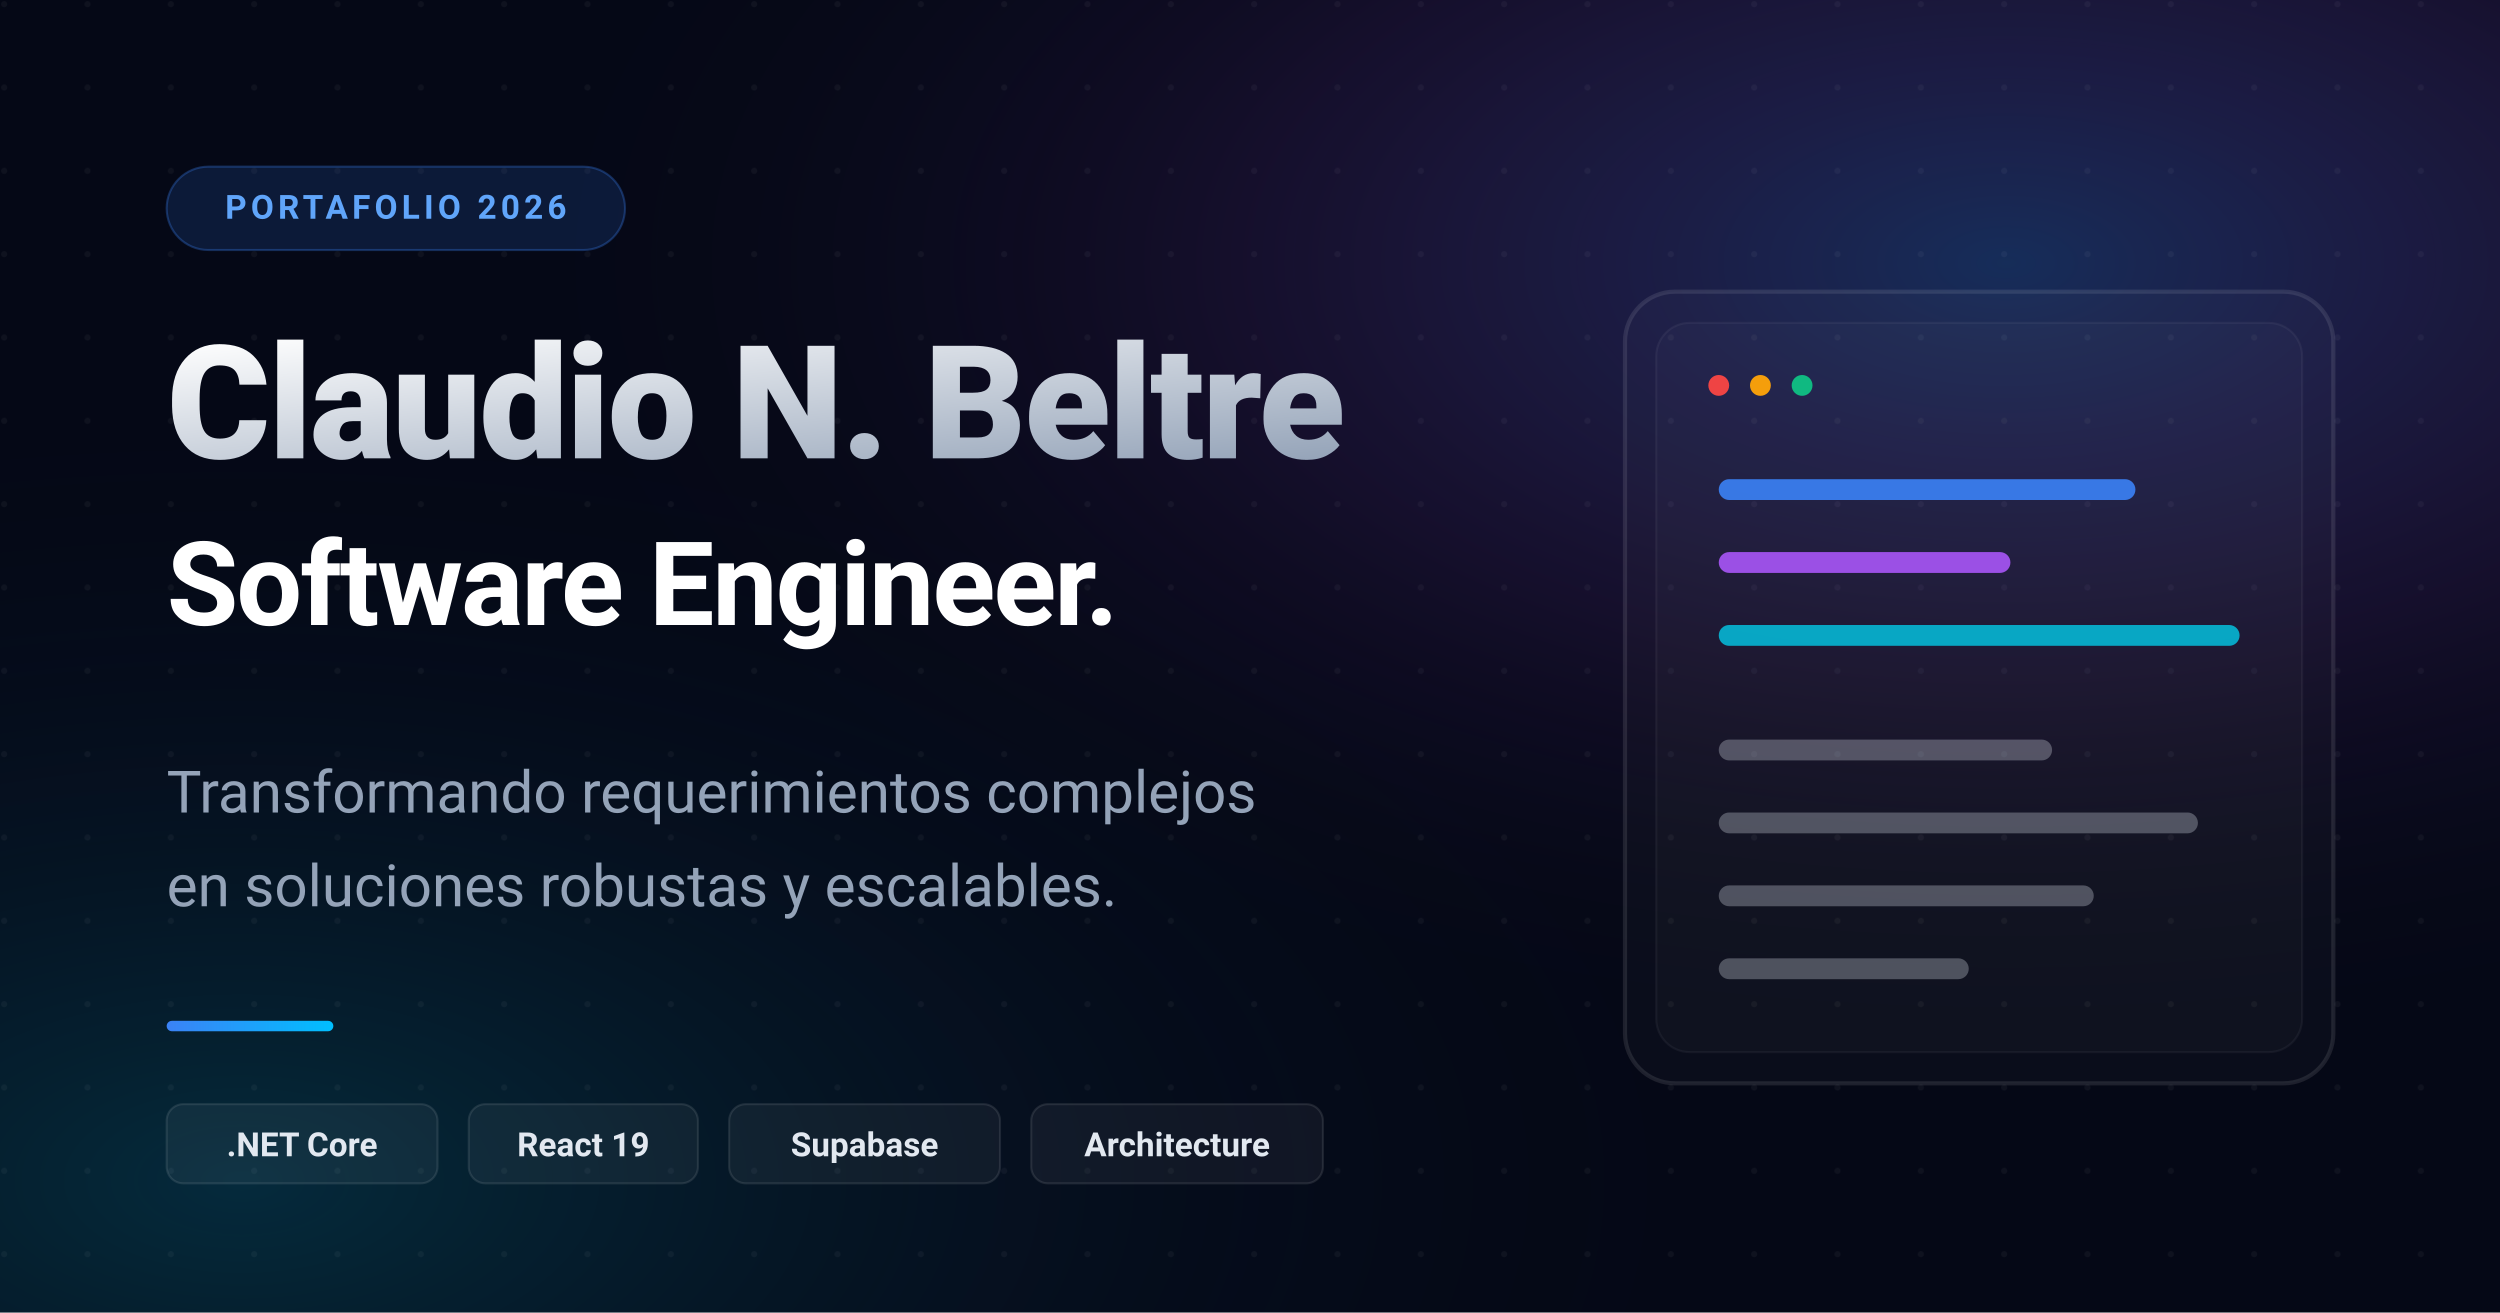
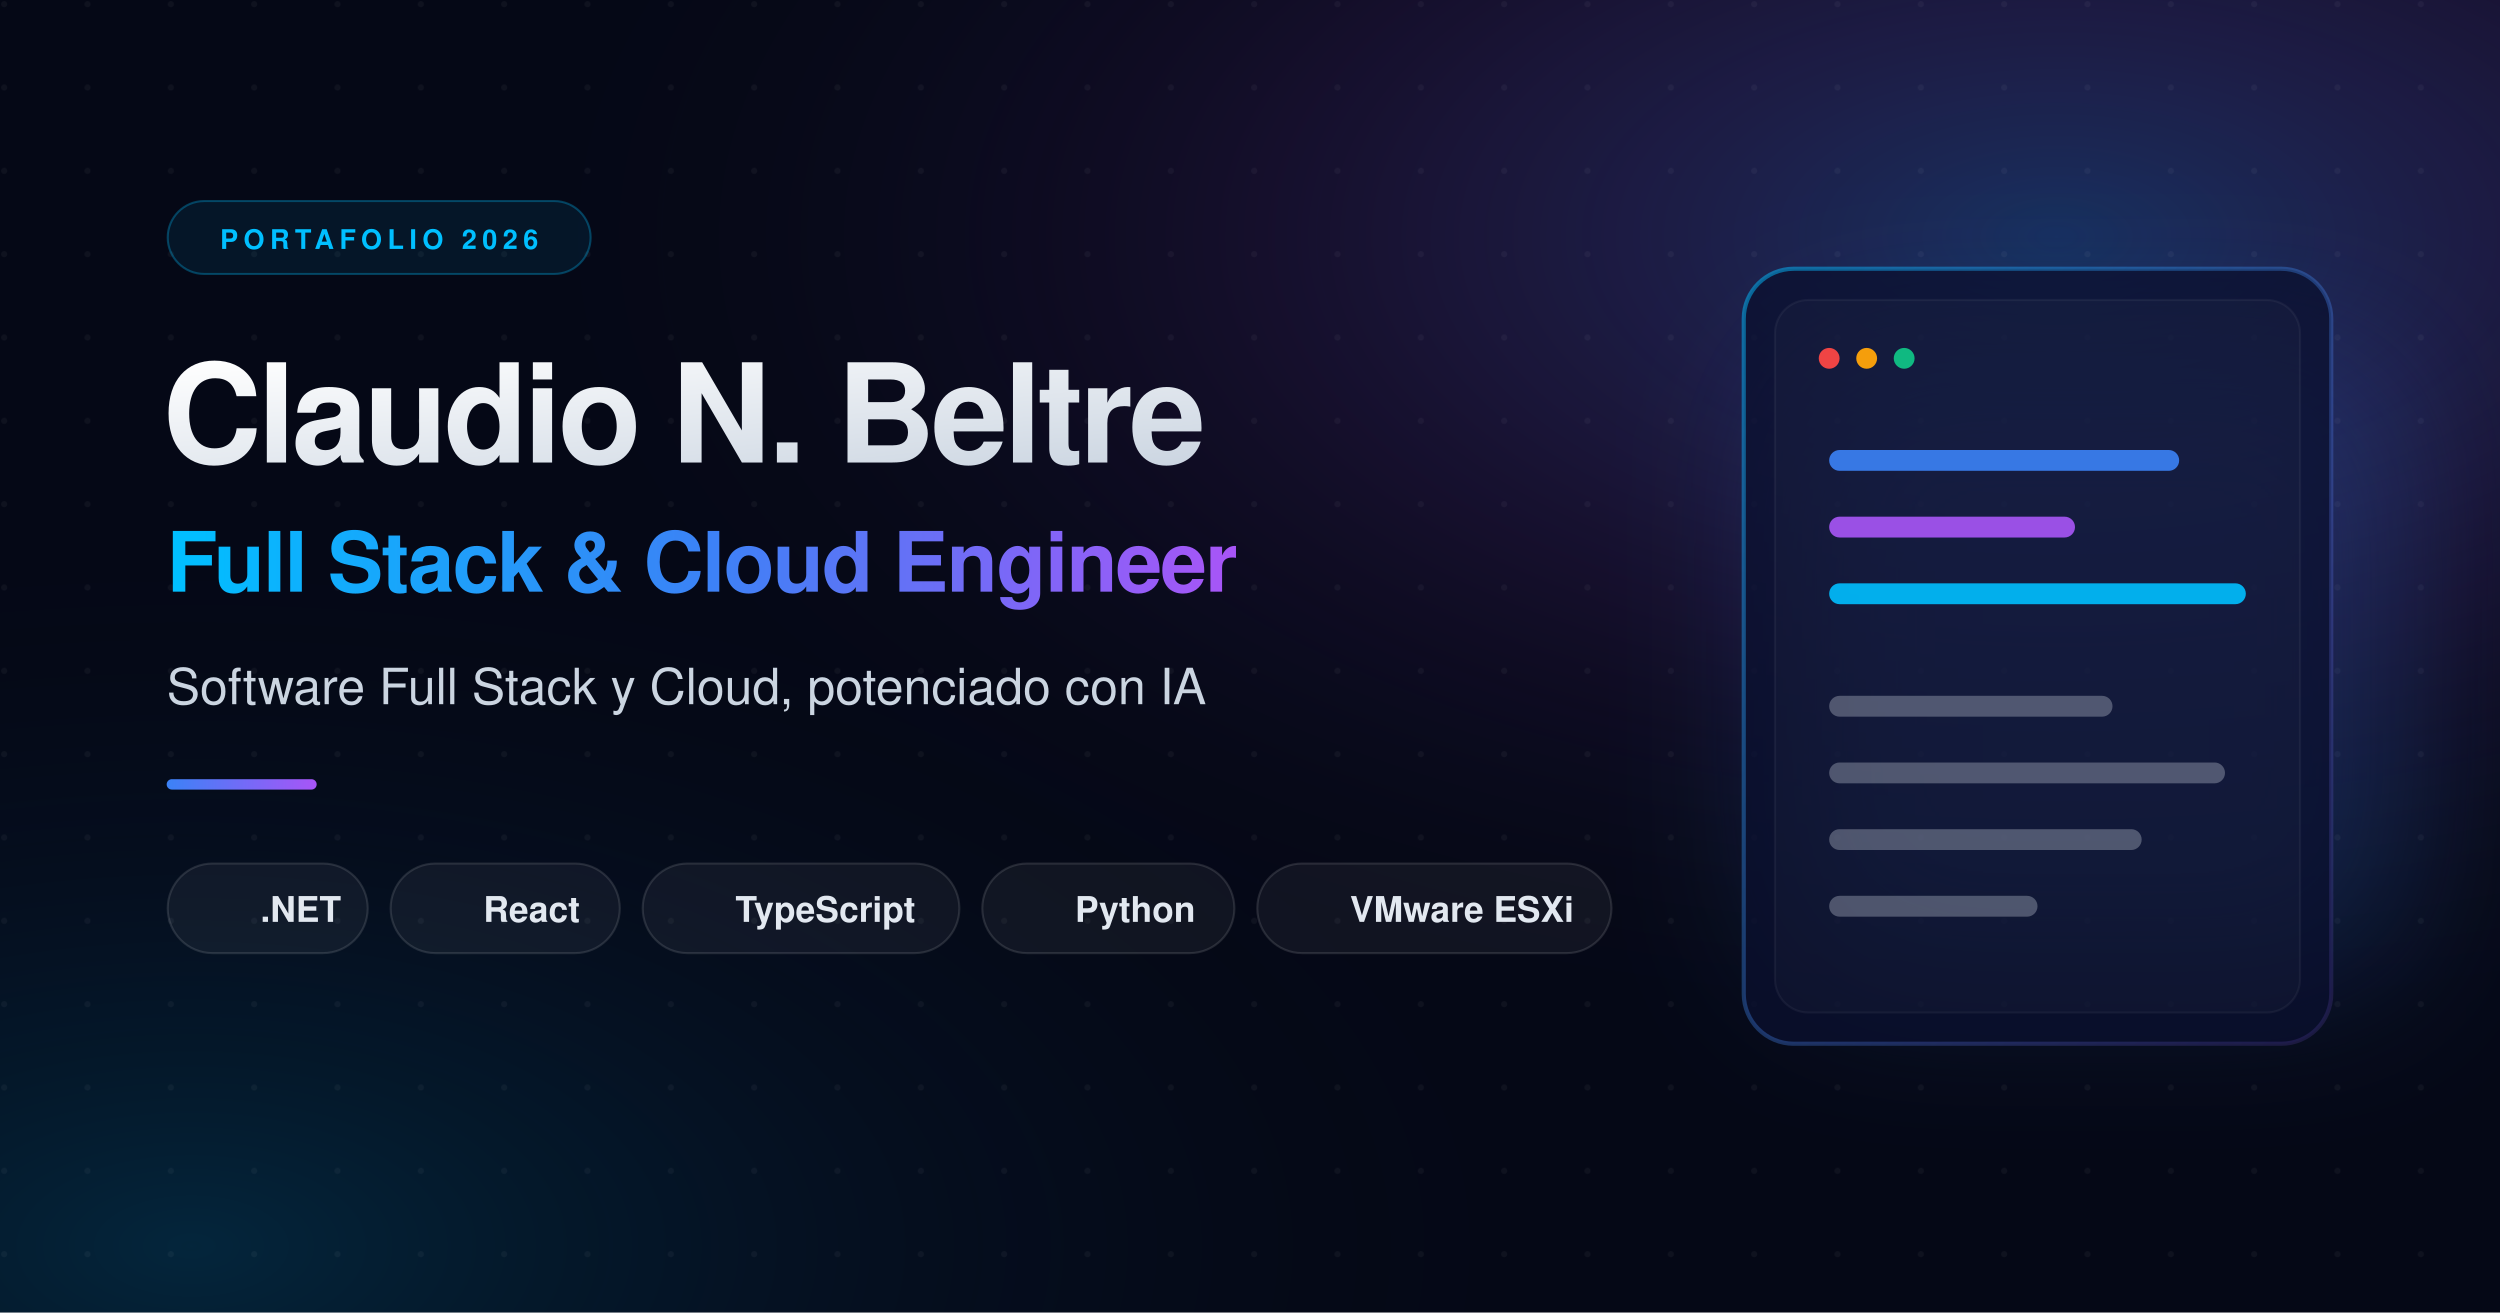
<svg xmlns="http://www.w3.org/2000/svg" width="1200" height="630" viewBox="0 0 1200 630">
  <defs>
-     <radialGradient id="glow" cx="80%" cy="20%" r="60%">
-       <stop offset="0%" stop-color="#3B82F6" stop-opacity="0.3" />
-       <stop offset="50%" stop-color="#A855F7" stop-opacity="0.1" />
+     <radialGradient id="glow" cx="82%" cy="18%" r="62%">
+       <stop offset="0%" stop-color="#3B82F6" stop-opacity="0.32" />
+       <stop offset="50%" stop-color="#A855F7" stop-opacity="0.10" />
      <stop offset="100%" stop-color="#050816" stop-opacity="0" />
    </radialGradient>
-     <radialGradient id="glow2" cx="10%" cy="90%" r="60%">
-       <stop offset="0%" stop-color="#06B6D4" stop-opacity="0.2" />
+     <radialGradient id="glow2" cx="8%" cy="95%" r="55%">
+       <stop offset="0%" stop-color="#00BFFF" stop-opacity="0.16" />
      <stop offset="100%" stop-color="#050816" stop-opacity="0" />
    </radialGradient>
    <pattern id="grid" width="40" height="40" patternUnits="userSpaceOnUse">
-       <circle cx="2" cy="2" r="1.5" fill="rgba(255,255,255,0.04)" />
+       <circle cx="2" cy="2" r="1.5" fill="#FFFFFF" fill-opacity="0.04" />
    </pattern>
-     <linearGradient id="text-grad" x1="0%" y1="0%" x2="100%" y2="100%">
-       <stop offset="0%" stop-color="#FFFFFF" />
-       <stop offset="100%" stop-color="#94A3B8" />
+     <linearGradient id="name" x1="0" y1="0" x2="1" y2="1">
+       <stop offset="0" stop-color="#FFFFFF" />
+       <stop offset="1" stop-color="#CBD5E1" />
    </linearGradient>
-     <linearGradient id="accent-grad" x1="0%" y1="0%" x2="100%" y2="0%">
-       <stop offset="0%" stop-color="#3B82F6" />
-       <stop offset="100%" stop-color="#00BFFF" />
+     <linearGradient id="title" x1="0" y1="0" x2="1" y2="0">
+       <stop offset="0" stop-color="#00BFFF" />
+       <stop offset="0.5" stop-color="#3B82F6" />
+       <stop offset="1" stop-color="#A855F7" />
    </linearGradient>
+     <linearGradient id="bar" x1="0" y1="0" x2="1" y2="0">
+       <stop offset="0" stop-color="#3B82F6" />
+       <stop offset="1" stop-color="#A855F7" />
+     </linearGradient>
+     <linearGradient id="cardStroke" x1="0" y1="0" x2="1" y2="1">
+       <stop offset="0" stop-color="#00BFFF" stop-opacity="0.5" />
+       <stop offset="1" stop-color="#8B5CF6" stop-opacity="0.15" />
+     </linearGradient>
+     <filter id="soft" x="-50%" y="-50%" width="200%" height="200%">
+       <feGaussianBlur stdDeviation="40" />
+     </filter>
  </defs>
  <rect width="1200" height="630" fill="#050816" />
  <rect width="1200" height="630" fill="url(#glow)" />
  <rect width="1200" height="630" fill="url(#glow2)" />
  <rect width="1200" height="630" fill="url(#grid)" />
-   <rect x="80" y="80" width="220" height="40" rx="20" fill="rgba(59, 130, 246, 0.15)" stroke="rgba(59, 130, 246, 0.3)" stroke-width="1" />
-   <text x="190" y="105" font-family="'Segoe UI', Roboto, Helvetica, Arial, sans-serif" font-size="16" font-weight="600" fill="#60A5FA" text-anchor="middle" letter-spacing="2">PORTAFOLIO 2026</text>
-   <text x="80" y="220" font-family="'Segoe UI', Roboto, Helvetica, Arial, sans-serif" font-size="76" font-weight="800" fill="url(#text-grad)" letter-spacing="-1">Claudio N. Beltre</text>
-   <text x="80" y="300" font-family="'Segoe UI', Roboto, Helvetica, Arial, sans-serif" font-size="56" font-weight="700" fill="#FFFFFF" letter-spacing="-1">Software Engineer.</text>
-   <text x="80" y="390" font-family="'Segoe UI', Roboto, Helvetica, Arial, sans-serif" font-size="28" font-weight="400" fill="#94A3B8">Transformando requerimientos complejos</text>
-   <text x="80" y="435" font-family="'Segoe UI', Roboto, Helvetica, Arial, sans-serif" font-size="28" font-weight="400" fill="#94A3B8">en soluciones robustas y escalables.</text>
-   <rect x="80" y="490" width="80" height="5" fill="url(#accent-grad)" rx="2.5" />
-   <g transform="translate(80, 530)">
-     <rect x="0" y="0" width="130" height="38" rx="8" fill="rgba(255,255,255,0.05)" stroke="rgba(255,255,255,0.1)" />
-     <text x="65" y="25" font-family="'Segoe UI', Roboto, Helvetica, Arial, sans-serif" font-size="16" font-weight="600" fill="#E2E8F0" text-anchor="middle">.NET Core</text>
-     <rect x="145" y="0" width="110" height="38" rx="8" fill="rgba(255,255,255,0.05)" stroke="rgba(255,255,255,0.1)" />
-     <text x="200" y="25" font-family="'Segoe UI', Roboto, Helvetica, Arial, sans-serif" font-size="16" font-weight="600" fill="#E2E8F0" text-anchor="middle">React 19</text>
-     <rect x="270" y="0" width="130" height="38" rx="8" fill="rgba(255,255,255,0.05)" stroke="rgba(255,255,255,0.1)" />
-     <text x="335" y="25" font-family="'Segoe UI', Roboto, Helvetica, Arial, sans-serif" font-size="16" font-weight="600" fill="#E2E8F0" text-anchor="middle">Supabase</text>
-     <rect x="415" y="0" width="140" height="38" rx="8" fill="rgba(255,255,255,0.05)" stroke="rgba(255,255,255,0.1)" />
-     <text x="485" y="25" font-family="'Segoe UI', Roboto, Helvetica, Arial, sans-serif" font-size="16" font-weight="600" fill="#E2E8F0" text-anchor="middle">Architecture</text>
+   <g font-family="Poppins, 'Segoe UI', Helvetica, Arial, sans-serif">
+     <rect x="80.5" y="96.5" width="203" height="35" rx="17.5" fill="#00BFFF" fill-opacity="0.08" stroke="#00BFFF" stroke-opacity="0.3" />
+     <text x="182" y="119.5" font-size="13" font-weight="700" fill="#00BFFF" text-anchor="middle" letter-spacing="2.6">PORTAFOLIO 2026</text>
+     <text x="78" y="222" font-size="66" font-weight="800" fill="url(#name)" letter-spacing="-2">Claudio N. Beltre</text>
+     <text x="80" y="284" font-size="40" font-weight="700" fill="url(#title)" letter-spacing="-0.8">Full Stack &amp; Cloud Engineer</text>
+     <text x="80" y="338" font-size="24" font-weight="400" fill="#CBD5E1">Software Full Stack y Cloud, potenciado con IA</text>
+     <rect x="80" y="374" width="72" height="5" rx="2.5" fill="url(#bar)" />
+     <g transform="translate(80,414)">
+       <g transform="translate(0,0)">
+         <rect x="0.5" y="0.5" width="96" height="43" rx="21.5" fill="#FFFFFF" fill-opacity="0.05" stroke="#FFFFFF" stroke-opacity="0.12" />
+         <image x="14" y="11" width="22" height="22" />
+         <text x="45" y="28.5" font-size="17" font-weight="600" fill="#E2E8F0">.NET</text>
+       </g>
+       <g transform="translate(107,0)">
+         <rect x="0.5" y="0.5" width="110" height="43" rx="21.5" fill="#FFFFFF" fill-opacity="0.05" stroke="#FFFFFF" stroke-opacity="0.12" />
+         <image x="14" y="11" width="22" height="22" />
+         <text x="45" y="28.5" font-size="17" font-weight="600" fill="#E2E8F0">React</text>
+       </g>
+       <g transform="translate(228,0)">
+         <rect x="0.5" y="0.5" width="152" height="43" rx="21.5" fill="#FFFFFF" fill-opacity="0.05" stroke="#FFFFFF" stroke-opacity="0.12" />
+         <image x="14" y="11" width="22" height="22" />
+         <text x="45" y="28.5" font-size="17" font-weight="600" fill="#E2E8F0">TypeScript</text>
+       </g>
+       <g transform="translate(391,0)">
+         <rect x="0.5" y="0.5" width="121" height="43" rx="21.5" fill="#FFFFFF" fill-opacity="0.05" stroke="#FFFFFF" stroke-opacity="0.12" />
+         <image x="14" y="11" width="22" height="22" />
+         <text x="45" y="28.5" font-size="17" font-weight="600" fill="#E2E8F0">Python</text>
+       </g>
+       <g transform="translate(523,0)">
+         <rect x="0.5" y="0.5" width="170" height="43" rx="21.5" fill="#FFFFFF" fill-opacity="0.05" stroke="#FFFFFF" stroke-opacity="0.12" />
+         <image x="14" y="11" width="22" height="22" />
+         <text x="45" y="28.5" font-size="17" font-weight="600" fill="#E2E8F0">VMware ESXi</text>
+       </g>
+     </g>
  </g>
-   <g transform="translate(780, 140)">
-     <rect x="0" y="0" width="340" height="380" rx="24" fill="rgba(255,255,255,0.02)" stroke="rgba(255,255,255,0.1)" stroke-width="2" />
-     <rect x="15" y="15" width="310" height="350" rx="16" fill="rgba(255,255,255,0.02)" stroke="rgba(255,255,255,0.05)" />
-     <circle cx="45" cy="45" r="5" fill="#EF4444" />
-     <circle cx="65" cy="45" r="5" fill="#F59E0B" />
-     <circle cx="85" cy="45" r="5" fill="#10B981" />
-     <rect x="45" y="90" width="200" height="10" rx="5" fill="#3B82F6" opacity="0.9" />
-     <rect x="45" y="125" width="140" height="10" rx="5" fill="#A855F7" opacity="0.9" />
-     <rect x="45" y="160" width="250" height="10" rx="5" fill="#06B6D4" opacity="0.9" />
-     <rect x="45" y="215" width="160" height="10" rx="5" fill="#E2E8F0" opacity="0.3" />
-     <rect x="45" y="250" width="230" height="10" rx="5" fill="#E2E8F0" opacity="0.3" />
-     <rect x="45" y="285" width="180" height="10" rx="5" fill="#E2E8F0" opacity="0.3" />
-     <rect x="45" y="320" width="120" height="10" rx="5" fill="#E2E8F0" opacity="0.3" />
+   <g transform="translate(836,128)">
+     <rect x="20" y="40" width="300" height="300" rx="40" fill="#3B82F6" opacity="0.22" filter="url(#soft)" />
+     <rect x="1" y="1" width="282" height="372" rx="24" fill="#0A0F2E" fill-opacity="0.75" stroke="url(#cardStroke)" stroke-width="2" />
+     <rect x="16" y="16" width="252" height="342" rx="16" fill="#FFFFFF" fill-opacity="0.02" stroke="#FFFFFF" stroke-opacity="0.05" />
+     <circle cx="42" cy="44" r="5" fill="#EF4444" />
+     <circle cx="60" cy="44" r="5" fill="#F59E0B" />
+     <circle cx="78" cy="44" r="5" fill="#10B981" />
+     <rect x="42" y="88" width="168" height="10" rx="5" fill="#3B82F6" opacity="0.9" />
+     <rect x="42" y="120" width="118" height="10" rx="5" fill="#A855F7" opacity="0.9" />
+     <rect x="42" y="152" width="200" height="10" rx="5" fill="#00BFFF" opacity="0.9" />
+     <rect x="42" y="206" width="136" height="10" rx="5" fill="#E2E8F0" opacity="0.3" />
+     <rect x="42" y="238" width="190" height="10" rx="5" fill="#E2E8F0" opacity="0.3" />
+     <rect x="42" y="270" width="150" height="10" rx="5" fill="#E2E8F0" opacity="0.3" />
+     <rect x="42" y="302" width="100" height="10" rx="5" fill="#E2E8F0" opacity="0.3" />
  </g>
</svg>
